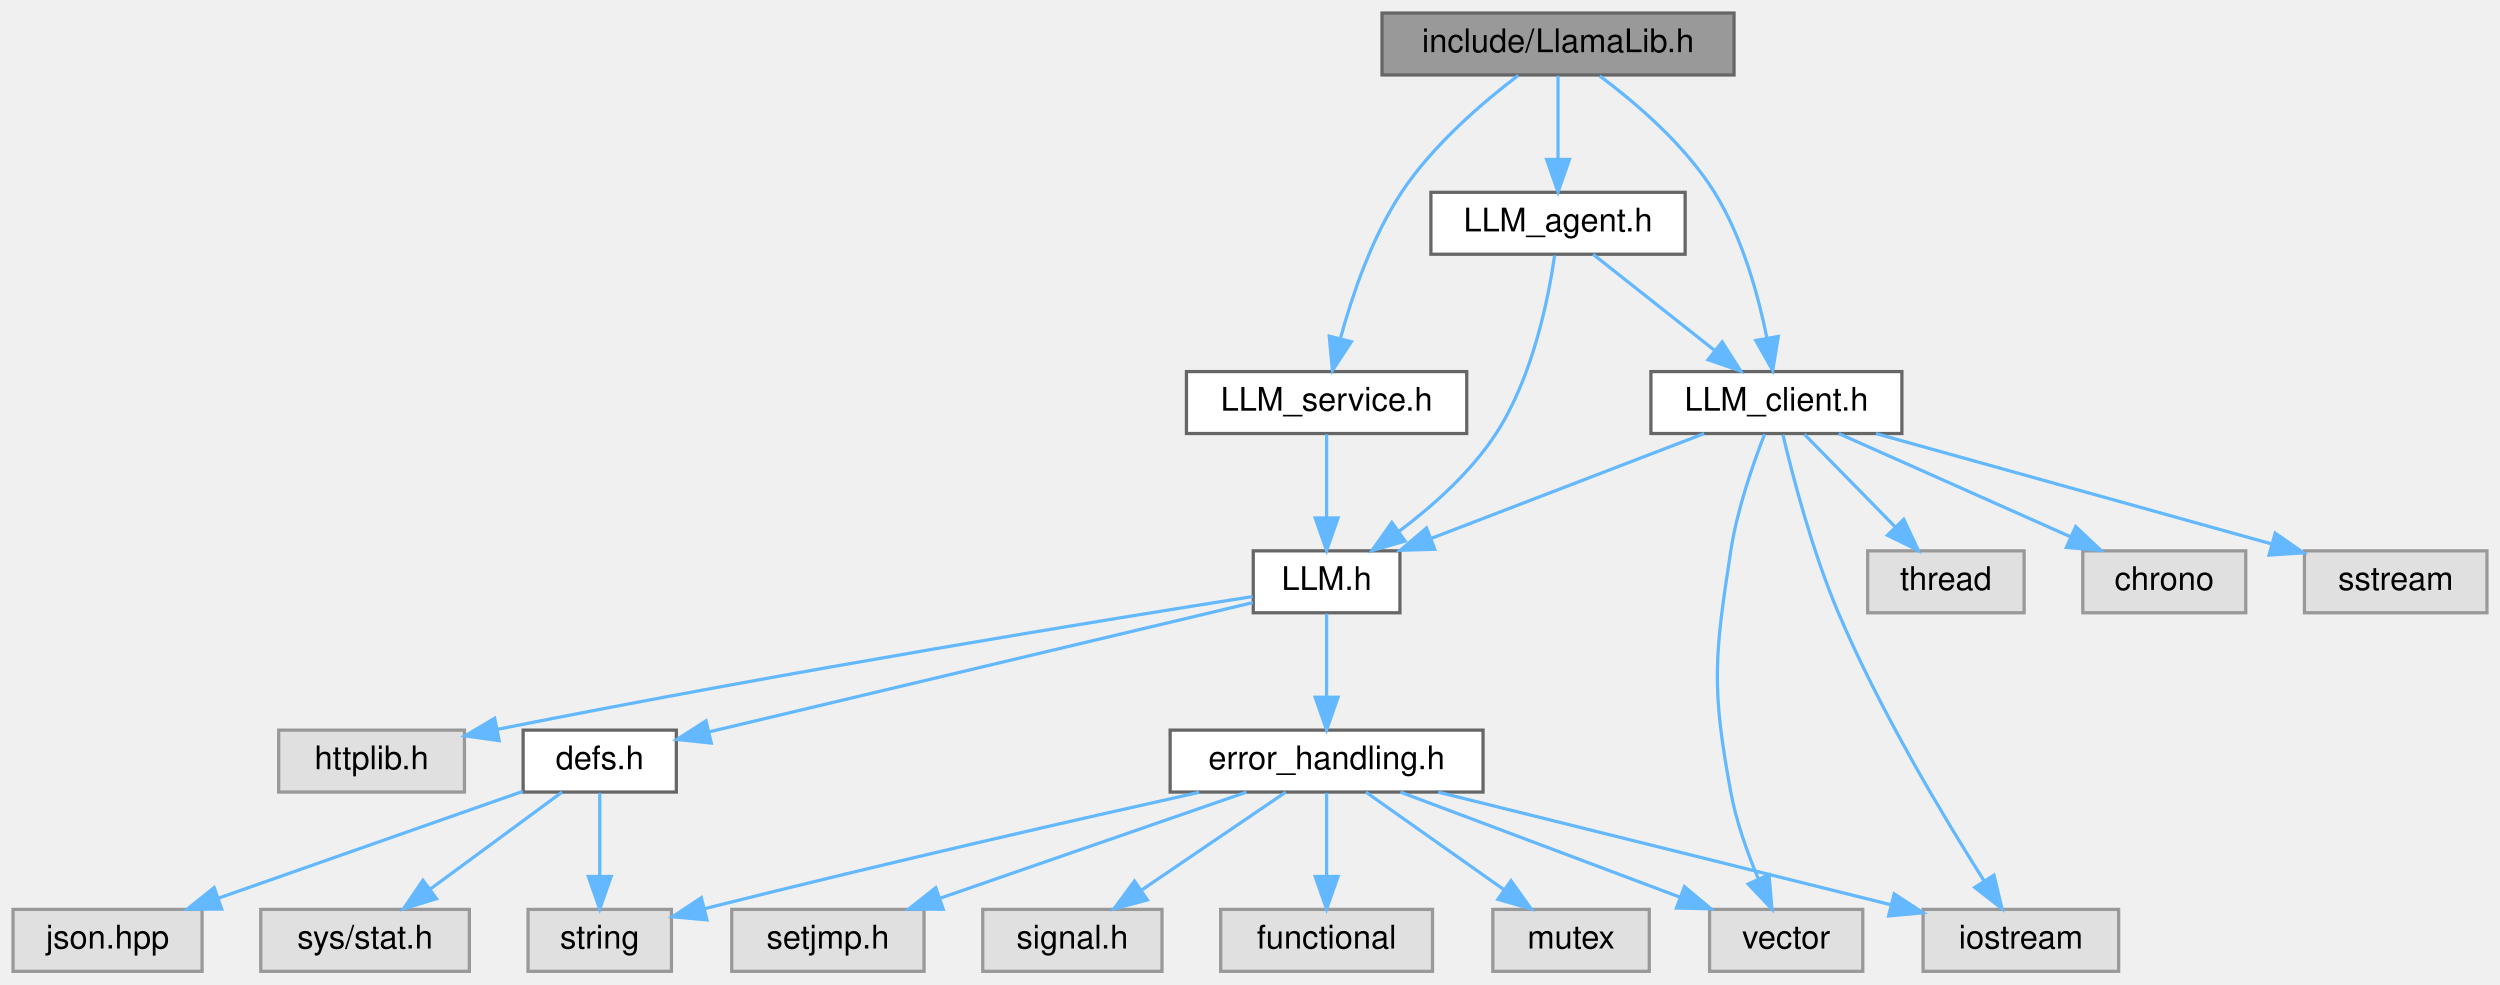
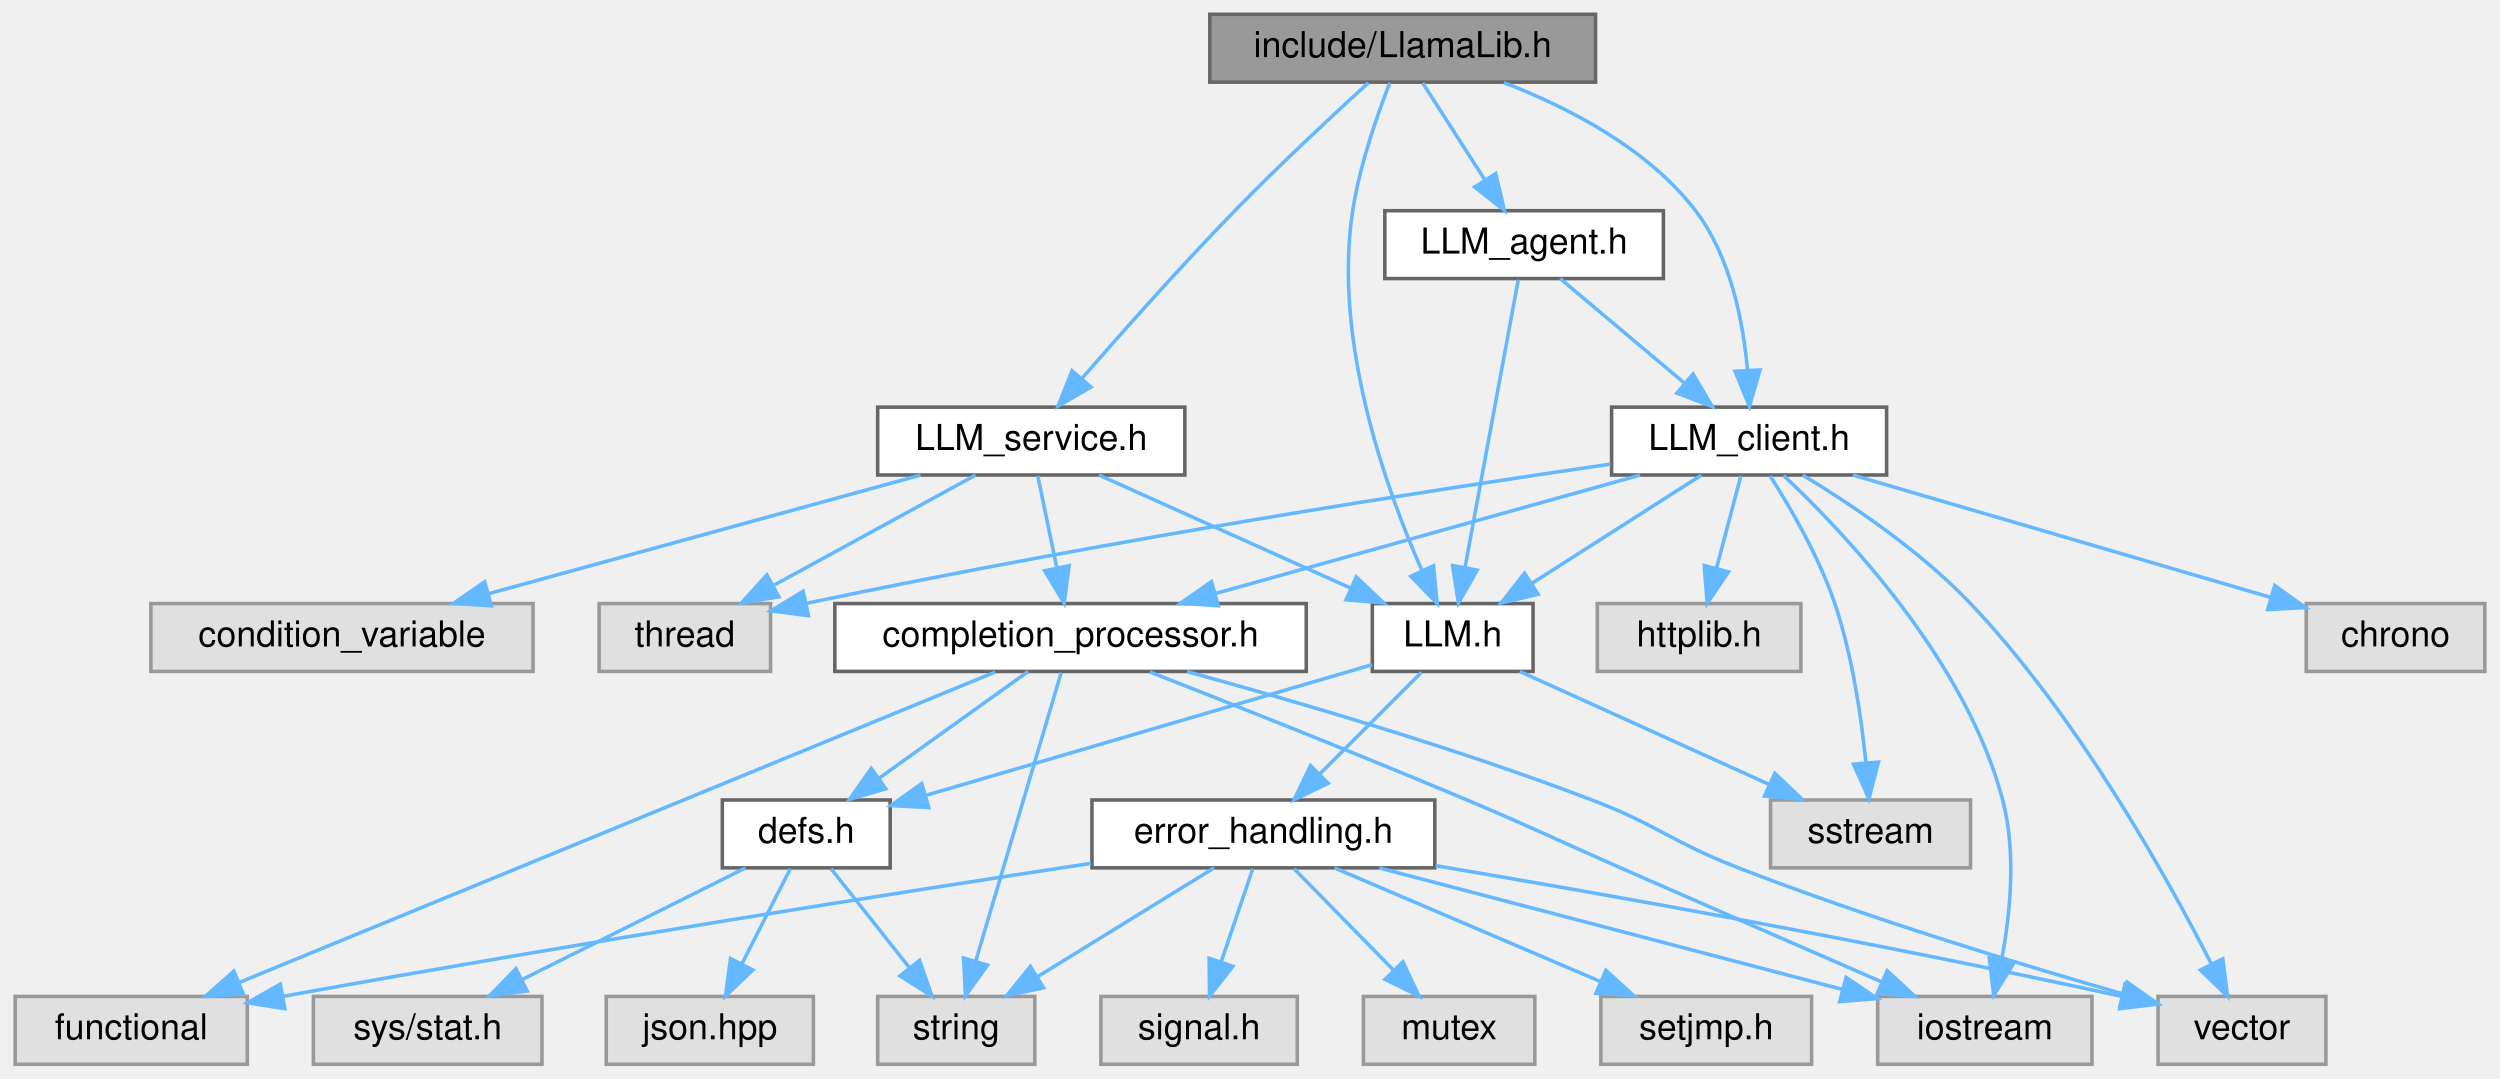
- <svg xmlns="http://www.w3.org/2000/svg" xmlns:xlink="http://www.w3.org/1999/xlink" width="767pt" height="302pt" viewBox="0.00 0.00 767.00 302.00">
+ <svg xmlns="http://www.w3.org/2000/svg" xmlns:xlink="http://www.w3.org/1999/xlink" width="700pt" height="302pt" viewBox="0.00 0.00 699.50 302.00">
  <g id="graph0" class="graph" transform="scale(1 1) rotate(0) translate(4 298)">
    <g id="Node000001" class="node">
      <g id="a_Node000001">
        <a xlink:title="Main include file for the LLama library.">
-           <polygon fill="#999999" stroke="#666666" points="528,-294 420,-294 420,-275 528,-275 528,-294" />
-           <text text-anchor="middle" x="474" y="-282" font-family="Helvetica,sans-Serif" font-size="10.00">include/LlamaLib.h</text>
+           <polygon fill="#999999" stroke="#666666" points="442.5,-294 334.5,-294 334.5,-275 442.5,-275 442.5,-294" />
+           <text text-anchor="middle" x="388.5" y="-282" font-family="Helvetica,sans-Serif" font-size="10.00">include/LlamaLib.h</text>
        </a>
      </g>
    </g>
    <g id="Node000002" class="node">
      <g id="a_Node000002">
-         <a xlink:href="LLM__client_8h.html" target="_top" xlink:title="Client interface for local and remote LLM access.">
-           <polygon fill="white" stroke="#666666" points="579.5,-184 502.5,-184 502.5,-165 579.5,-165 579.5,-184" />
-           <text text-anchor="middle" x="541" y="-172" font-family="Helvetica,sans-Serif" font-size="10.00">LLM_client.h</text>
+         <a xlink:href="LLM_8h.html" target="_top" xlink:title="Core LLM functionality interface and base classes.">
+           <polygon fill="white" stroke="#666666" points="425,-129 380,-129 380,-110 425,-110 425,-129" />
+           <text text-anchor="middle" x="402.5" y="-117" font-family="Helvetica,sans-Serif" font-size="10.00">LLM.h</text>
        </a>
      </g>
    </g>
    <g id="edge1_Node000001_Node000002" class="edge">
      <g id="a_edge1_Node000001_Node000002">
        <a xlink:title=" ">
-           <path fill="none" stroke="#63b8ff" d="M486.81,-274.69C497.66,-266.6 512.87,-253.66 522,-239 530.55,-225.26 535.44,-207.46 538.11,-194.2" />
-           <polygon fill="#63b8ff" stroke="#63b8ff" points="541.57,-194.78 539.87,-184.32 534.67,-193.55 541.57,-194.78" />
+           <path fill="none" stroke="#63b8ff" d="M384.9,-274.82C381.44,-265.99 376.47,-251.81 374.5,-239 368.93,-202.76 383.76,-161.23 393.9,-138.22" />
+           <polygon fill="#63b8ff" stroke="#63b8ff" points="397.13,-139.58 398.15,-129.03 390.78,-136.64 397.13,-139.58" />
+         </a>
+       </g>
+     </g>
+     <g id="Node000015" class="node">
+       <g id="a_Node000015">
+         <a xlink:href="LLM__client_8h.html" target="_top" xlink:title="Client interface for local and remote LLM access.">
+           <polygon fill="white" stroke="#666666" points="524,-184 447,-184 447,-165 524,-165 524,-184" />
+           <text text-anchor="middle" x="485.5" y="-172" font-family="Helvetica,sans-Serif" font-size="10.00">LLM_client.h</text>
+         </a>
+       </g>
+     </g>
+     <g id="edge15_Node000001_Node000015" class="edge">
+       <g id="a_edge15_Node000001_Node000015">
+         <a xlink:title=" ">
+           <path fill="none" stroke="#63b8ff" d="M416.84,-274.87C434.81,-267.96 457.12,-256.5 470.5,-239 480.28,-226.2 483.83,-208.03 485.04,-194.41" />
+           <polygon fill="#63b8ff" stroke="#63b8ff" points="488.55,-194.42 485.6,-184.24 481.56,-194.04 488.55,-194.42" />
+         </a>
+       </g>
+     </g>
+     <g id="Node000020" class="node">
+       <g id="a_Node000020">
+         <a xlink:href="LLM__agent_8h.html" target="_top" xlink:title="High-level conversational agent interface for LLMs.">
+           <polygon fill="white" stroke="#666666" points="461.5,-239 383.5,-239 383.5,-220 461.5,-220 461.5,-239" />
+           <text text-anchor="middle" x="422.5" y="-227" font-family="Helvetica,sans-Serif" font-size="10.00">LLM_agent.h</text>
+         </a>
+       </g>
+     </g>
+     <g id="edge29_Node000001_Node000020" class="edge">
+       <g id="a_edge29_Node000001_Node000020">
+         <a xlink:title=" ">
+           <path fill="none" stroke="#63b8ff" d="M394.11,-274.75C398.82,-267.42 405.67,-256.73 411.47,-247.7" />
+           <polygon fill="#63b8ff" stroke="#63b8ff" points="414.54,-249.4 416.99,-239.09 408.64,-245.62 414.54,-249.4" />
+         </a>
+       </g>
+     </g>
+     <g id="Node000021" class="node">
+       <g id="a_Node000021">
+         <a xlink:href="LLM__service_8h.html" target="_top" xlink:title="LLM service implementation with server capabilities.">
+           <polygon fill="white" stroke="#666666" points="327.5,-184 241.5,-184 241.5,-165 327.5,-165 327.5,-184" />
+           <text text-anchor="middle" x="284.5" y="-172" font-family="Helvetica,sans-Serif" font-size="10.00">LLM_service.h</text>
+         </a>
+       </g>
+     </g>
+     <g id="edge32_Node000001_Node000021" class="edge">
+       <g id="a_edge32_Node000001_Node000021">
+         <a xlink:title=" ">
+           <path fill="none" stroke="#63b8ff" d="M378.92,-274.85C369.27,-266.04 354.04,-251.88 341.5,-239 326.41,-223.5 309.99,-205.03 298.67,-192.01" />
+           <polygon fill="#63b8ff" stroke="#63b8ff" points="301.22,-189.61 292.03,-184.33 295.92,-194.18 301.22,-189.61" />
+         </a>
+       </g>
+     </g>
+     <g id="Node000003" class="node">
+       <g id="a_Node000003">
+         <a xlink:href="defs_8h.html" target="_top" xlink:title="File with basic definitions.">
+           <polygon fill="white" stroke="#666666" points="245,-74 198,-74 198,-55 245,-55 245,-74" />
+           <text text-anchor="middle" x="221.5" y="-62" font-family="Helvetica,sans-Serif" font-size="10.00">defs.h</text>
+         </a>
+       </g>
+     </g>
+     <g id="edge2_Node000002_Node000003" class="edge">
+       <g id="a_edge2_Node000002_Node000003">
+         <a xlink:title=" ">
+           <path fill="none" stroke="#63b8ff" d="M379.94,-111.89C348.5,-102.69 291.27,-85.93 254.88,-75.27" />
+           <polygon fill="#63b8ff" stroke="#63b8ff" points="255.79,-71.89 245.21,-72.44 253.82,-78.61 255.79,-71.89" />
+         </a>
+       </g>
+     </g>
+     <g id="Node000007" class="node">
+       <g id="a_Node000007">
+         <a xlink:href="error__handling_8h_source.html" target="_top" xlink:title=" ">
+           <polygon fill="white" stroke="#666666" points="397.5,-74 301.5,-74 301.5,-55 397.5,-55 397.5,-74" />
+           <text text-anchor="middle" x="349.5" y="-62" font-family="Helvetica,sans-Serif" font-size="10.00">error_handling.h</text>
+         </a>
+       </g>
+     </g>
+     <g id="edge6_Node000002_Node000007" class="edge">
+       <g id="a_edge6_Node000002_Node000007">
+         <a xlink:title=" ">
+           <path fill="none" stroke="#63b8ff" d="M393.75,-109.75C386.03,-102.03 374.6,-90.6 365.28,-81.28" />
+           <polygon fill="#63b8ff" stroke="#63b8ff" points="367.64,-78.69 358.09,-74.09 362.69,-83.64 367.64,-78.69" />
+         </a>
+       </g>
+     </g>
+     <g id="Node000014" class="node">
+       <g id="a_Node000014">
+         <a xlink:title=" ">
+           <polygon fill="#e0e0e0" stroke="#999999" points="547.5,-74 491.5,-74 491.5,-55 547.5,-55 547.5,-74" />
+           <text text-anchor="middle" x="519.5" y="-62" font-family="Helvetica,sans-Serif" font-size="10.00">sstream</text>
+         </a>
+       </g>
+     </g>
+     <g id="edge14_Node000002_Node000014" class="edge">
+       <g id="a_edge14_Node000002_Node000014">
+         <a xlink:title=" ">
+           <path fill="none" stroke="#63b8ff" d="M421.3,-109.98C440.12,-101.46 469.32,-88.23 491,-78.41" />
+           <polygon fill="#63b8ff" stroke="#63b8ff" points="492.7,-81.48 500.36,-74.17 489.81,-75.11 492.7,-81.48" />
+         </a>
+       </g>
+     </g>
+     <g id="Node000004" class="node">
+       <g id="a_Node000004">
+         <a xlink:title=" ">
+           <polygon fill="#e0e0e0" stroke="#999999" points="147.5,-19 83.5,-19 83.5,0 147.5,0 147.5,-19" />
+           <text text-anchor="middle" x="115.5" y="-7" font-family="Helvetica,sans-Serif" font-size="10.00">sys/stat.h</text>
+         </a>
+       </g>
+     </g>
+     <g id="edge3_Node000003_Node000004" class="edge">
+       <g id="a_edge3_Node000003_Node000004">
+         <a xlink:title=" ">
+           <path fill="none" stroke="#63b8ff" d="M204.47,-54.98C187.57,-46.54 161.44,-33.47 141.86,-23.68" />
+           <polygon fill="#63b8ff" stroke="#63b8ff" points="143.35,-20.51 132.84,-19.17 140.22,-26.77 143.35,-20.51" />
+         </a>
+       </g>
+     </g>
+     <g id="Node000005" class="node">
+       <g id="a_Node000005">
+         <a xlink:title=" ">
+           <polygon fill="#e0e0e0" stroke="#999999" points="285.5,-19 241.5,-19 241.5,0 285.5,0 285.5,-19" />
+           <text text-anchor="middle" x="263.5" y="-7" font-family="Helvetica,sans-Serif" font-size="10.00">string</text>
+         </a>
+       </g>
+     </g>
+     <g id="edge4_Node000003_Node000005" class="edge">
+       <g id="a_edge4_Node000003_Node000005">
+         <a xlink:title=" ">
+           <path fill="none" stroke="#63b8ff" d="M228.44,-54.75C234.37,-47.26 243.07,-36.28 250.32,-27.13" />
+           <polygon fill="#63b8ff" stroke="#63b8ff" points="253.23,-29.1 256.69,-19.09 247.74,-24.75 253.23,-29.1" />
+         </a>
+       </g>
+     </g>
+     <g id="Node000006" class="node">
+       <g id="a_Node000006">
+         <a xlink:title=" ">
+           <polygon fill="#e0e0e0" stroke="#999999" points="223.5,-19 165.5,-19 165.5,0 223.5,0 223.5,-19" />
+           <text text-anchor="middle" x="194.5" y="-7" font-family="Helvetica,sans-Serif" font-size="10.00">json.hpp</text>
+         </a>
+       </g>
+     </g>
+     <g id="edge5_Node000003_Node000006" class="edge">
+       <g id="a_edge5_Node000003_Node000006">
+         <a xlink:title=" ">
+           <path fill="none" stroke="#63b8ff" d="M217.04,-54.75C213.38,-47.57 208.09,-37.18 203.55,-28.27" />
+           <polygon fill="#63b8ff" stroke="#63b8ff" points="206.53,-26.41 198.88,-19.09 200.3,-29.59 206.53,-26.41" />
+         </a>
+       </g>
+     </g>
+     <g id="edge7_Node000007_Node000005" class="edge">
+       <g id="a_edge7_Node000007_Node000005">
+         <a xlink:title=" ">
+           <path fill="none" stroke="#63b8ff" d="M335.68,-54.98C322.35,-46.77 301.92,-34.18 286.19,-24.49" />
+           <polygon fill="#63b8ff" stroke="#63b8ff" points="287.92,-21.44 277.57,-19.17 284.25,-27.4 287.92,-21.44" />
+         </a>
+       </g>
+     </g>
+     <g id="Node000008" class="node">
+       <g id="a_Node000008">
+         <a xlink:title=" ">
+           <polygon fill="#e0e0e0" stroke="#999999" points="425.5,-19 377.5,-19 377.5,0 425.5,0 425.5,-19" />
+           <text text-anchor="middle" x="401.5" y="-7" font-family="Helvetica,sans-Serif" font-size="10.00">mutex</text>
+         </a>
+       </g>
+     </g>
+     <g id="edge8_Node000007_Node000008" class="edge">
+       <g id="a_edge8_Node000007_Node000008">
+         <a xlink:title=" ">
+           <path fill="none" stroke="#63b8ff" d="M358.09,-54.75C365.66,-47.03 376.88,-35.6 386.01,-26.28" />
+           <polygon fill="#63b8ff" stroke="#63b8ff" points="388.57,-28.68 393.07,-19.09 383.57,-23.78 388.57,-28.68" />
+         </a>
+       </g>
+     </g>
+     <g id="Node000009" class="node">
+       <g id="a_Node000009">
+         <a xlink:title=" ">
+           <polygon fill="#e0e0e0" stroke="#999999" points="647,-19 600,-19 600,0 647,0 647,-19" />
+           <text text-anchor="middle" x="623.5" y="-7" font-family="Helvetica,sans-Serif" font-size="10.00">vector</text>
+         </a>
+       </g>
+     </g>
+     <g id="edge9_Node000007_Node000009" class="edge">
+       <g id="a_edge9_Node000007_Node000009">
+         <a xlink:title=" ">
+           <path fill="none" stroke="#63b8ff" d="M397.71,-55.61C444.41,-47.75 517.42,-34.85 589.98,-18.98" />
+           <polygon fill="#63b8ff" stroke="#63b8ff" points="590.74,-22.4 599.75,-16.83 589.24,-15.56 590.74,-22.4" />
+         </a>
+       </g>
+     </g>
+     <g id="Node000010" class="node">
+       <g id="a_Node000010">
+         <a xlink:title=" ">
+           <polygon fill="#e0e0e0" stroke="#999999" points="503,-19 444,-19 444,0 503,0 503,-19" />
+           <text text-anchor="middle" x="473.5" y="-7" font-family="Helvetica,sans-Serif" font-size="10.00">setjmp.h</text>
+         </a>
+       </g>
+     </g>
+     <g id="edge10_Node000007_Node000010" class="edge">
+       <g id="a_edge10_Node000007_Node000010">
+         <a xlink:title=" ">
+           <path fill="none" stroke="#63b8ff" d="M369.42,-54.98C389.55,-46.38 420.88,-32.99 443.91,-23.15" />
+           <polygon fill="#63b8ff" stroke="#63b8ff" points="445.4,-26.32 453.21,-19.17 442.64,-19.88 445.4,-26.32" />
+         </a>
+       </g>
+     </g>
+     <g id="Node000011" class="node">
+       <g id="a_Node000011">
+         <a xlink:title=" ">
+           <polygon fill="#e0e0e0" stroke="#999999" points="359,-19 304,-19 304,0 359,0 359,-19" />
+           <text text-anchor="middle" x="331.5" y="-7" font-family="Helvetica,sans-Serif" font-size="10.00">signal.h</text>
+         </a>
+       </g>
+     </g>
+     <g id="edge11_Node000007_Node000011" class="edge">
+       <g id="a_edge11_Node000007_Node000011">
+         <a xlink:title=" ">
+           <path fill="none" stroke="#63b8ff" d="M346.53,-54.75C344.14,-47.72 340.71,-37.62 337.73,-28.84" />
+           <polygon fill="#63b8ff" stroke="#63b8ff" points="340.95,-27.43 334.42,-19.09 334.32,-29.68 340.95,-27.43" />
+         </a>
+       </g>
+     </g>
+     <g id="Node000012" class="node">
+       <g id="a_Node000012">
+         <a xlink:title=" ">
+           <polygon fill="#e0e0e0" stroke="#999999" points="65,-19 0,-19 0,0 65,0 65,-19" />
+           <text text-anchor="middle" x="32.5" y="-7" font-family="Helvetica,sans-Serif" font-size="10.00">functional</text>
+         </a>
+       </g>
+     </g>
+     <g id="edge12_Node000007_Node000012" class="edge">
+       <g id="a_edge12_Node000007_Node000012">
+         <a xlink:title=" ">
+           <path fill="none" stroke="#63b8ff" d="M301.22,-56.27C248.26,-48.22 160.54,-34.49 74.92,-19.01" />
+           <polygon fill="#63b8ff" stroke="#63b8ff" points="75.5,-15.56 65.04,-17.22 74.25,-22.45 75.5,-15.56" />
+         </a>
+       </g>
+     </g>
+     <g id="Node000013" class="node">
+       <g id="a_Node000013">
+         <a xlink:title=" ">
+           <polygon fill="#e0e0e0" stroke="#999999" points="581.5,-19 521.5,-19 521.5,0 581.5,0 581.5,-19" />
+           <text text-anchor="middle" x="551.5" y="-7" font-family="Helvetica,sans-Serif" font-size="10.00">iostream</text>
+         </a>
+       </g>
+     </g>
+     <g id="edge13_Node000007_Node000013" class="edge">
+       <g id="a_edge13_Node000007_Node000013">
+         <a xlink:title=" ">
+           <path fill="none" stroke="#63b8ff" d="M381.95,-54.98C417.27,-45.72 473.77,-30.89 511.73,-20.93" />
+           <polygon fill="#63b8ff" stroke="#63b8ff" points="512.65,-24.31 521.43,-18.39 510.87,-17.54 512.65,-24.31" />
+         </a>
+       </g>
+     </g>
+     <g id="edge21_Node000015_Node000002" class="edge">
+       <g id="a_edge21_Node000015_Node000002">
+         <a xlink:title=" ">
+           <path fill="none" stroke="#63b8ff" d="M472.16,-164.98C459.41,-156.84 439.95,-144.41 424.83,-134.76" />
+           <polygon fill="#63b8ff" stroke="#63b8ff" points="426.39,-131.6 416.08,-129.17 422.62,-137.5 426.39,-131.6" />
+         </a>
+       </g>
+     </g>
+     <g id="edge16_Node000015_Node000009" class="edge">
+       <g id="a_edge16_Node000015_Node000009">
+         <a xlink:title=" ">
+           <path fill="none" stroke="#63b8ff" d="M500.5,-164.98C513.87,-156.9 533.45,-143.8 547.5,-129 577.38,-97.51 602.39,-52.67 614.89,-28.17" />
+           <polygon fill="#63b8ff" stroke="#63b8ff" points="618.13,-29.52 619.47,-19.01 611.87,-26.39 618.13,-29.52" />
+         </a>
+       </g>
+     </g>
+     <g id="edge19_Node000015_Node000013" class="edge">
+       <g id="a_edge19_Node000015_Node000013">
+         <a xlink:title=" ">
+           <path fill="none" stroke="#63b8ff" d="M495.18,-164.85C512.11,-148.92 546.27,-113 556.5,-74 560.36,-59.27 558.63,-42.02 556.19,-29.22" />
+           <polygon fill="#63b8ff" stroke="#63b8ff" points="559.58,-28.3 554,-19.29 552.74,-29.81 559.58,-28.3" />
+         </a>
+       </g>
+     </g>
+     <g id="edge20_Node000015_Node000014" class="edge">
+       <g id="a_edge20_Node000015_Node000014">
+         <a xlink:title=" ">
+           <path fill="none" stroke="#63b8ff" d="M491.41,-164.71C496.96,-156.01 505.07,-142.14 509.5,-129 514.41,-114.44 516.93,-97.18 518.21,-84.33" />
+           <polygon fill="#63b8ff" stroke="#63b8ff" points="521.7,-84.61 519.05,-74.35 514.73,-84.02 521.7,-84.61" />
+         </a>
+       </g>
+     </g>
+     <g id="Node000016" class="node">
+       <g id="a_Node000016">
+         <a xlink:title=" ">
+           <polygon fill="#e0e0e0" stroke="#999999" points="211.5,-129 163.5,-129 163.5,-110 211.5,-110 211.5,-129" />
+           <text text-anchor="middle" x="187.5" y="-117" font-family="Helvetica,sans-Serif" font-size="10.00">thread</text>
+         </a>
+       </g>
+     </g>
+     <g id="edge17_Node000015_Node000016" class="edge">
+       <g id="a_edge17_Node000015_Node000016">
+         <a xlink:title=" ">
+           <path fill="none" stroke="#63b8ff" d="M446.68,-168.05C396.79,-160.8 307.31,-147.03 221.5,-129.06" />
+           <polygon fill="#63b8ff" stroke="#63b8ff" points="222.1,-125.61 211.59,-126.96 220.65,-132.46 222.1,-125.61" />
+         </a>
+       </g>
+     </g>
+     <g id="Node000017" class="node">
+       <g id="a_Node000017">
+         <a xlink:title=" ">
+           <polygon fill="#e0e0e0" stroke="#999999" points="691.5,-129 641.5,-129 641.5,-110 691.5,-110 691.5,-129" />
+           <text text-anchor="middle" x="666.5" y="-117" font-family="Helvetica,sans-Serif" font-size="10.00">chrono</text>
+         </a>
+       </g>
+     </g>
+     <g id="edge18_Node000015_Node000017" class="edge">
+       <g id="a_edge18_Node000015_Node000017">
+         <a xlink:title=" ">
+           <path fill="none" stroke="#63b8ff" d="M514.58,-164.98C546.37,-155.68 597.3,-140.76 631.31,-130.8" />
+           <polygon fill="#63b8ff" stroke="#63b8ff" points="632.67,-134.05 641.29,-127.88 630.71,-127.33 632.67,-134.05" />
+         </a>
+       </g>
+     </g>
+     <g id="Node000018" class="node">
+       <g id="a_Node000018">
+         <a xlink:href="completion__processor_8h_source.html" target="_top" xlink:title=" ">
+           <polygon fill="white" stroke="#666666" points="361.5,-129 229.5,-129 229.5,-110 361.5,-110 361.5,-129" />
+           <text text-anchor="middle" x="295.5" y="-117" font-family="Helvetica,sans-Serif" font-size="10.00">completion_processor.h</text>
+         </a>
+       </g>
+     </g>
+     <g id="edge22_Node000015_Node000018" class="edge">
+       <g id="a_edge22_Node000015_Node000018">
+         <a xlink:title=" ">
+           <path fill="none" stroke="#63b8ff" d="M454.97,-164.98C422.8,-156.01 371.94,-141.82 336.33,-131.89" />
+           <polygon fill="#63b8ff" stroke="#63b8ff" points="336.84,-128.4 326.27,-129.08 334.96,-135.14 336.84,-128.4" />
        </a>
      </g>
    </g>
    <g id="Node000019" class="node">
      <g id="a_Node000019">
-         <a xlink:href="LLM__agent_8h.html" target="_top" xlink:title="High-level conversational agent interface for LLMs.">
-           <polygon fill="white" stroke="#666666" points="513,-239 435,-239 435,-220 513,-220 513,-239" />
-           <text text-anchor="middle" x="474" y="-227" font-family="Helvetica,sans-Serif" font-size="10.00">LLM_agent.h</text>
-         </a>
-       </g>
-     </g>
-     <g id="edge21_Node000001_Node000019" class="edge">
-       <g id="a_edge21_Node000001_Node000019">
-         <a xlink:title=" ">
-           <path fill="none" stroke="#63b8ff" d="M474,-274.75C474,-267.8 474,-257.85 474,-249.13" />
-           <polygon fill="#63b8ff" stroke="#63b8ff" points="477.5,-249.09 474,-239.09 470.5,-249.09 477.5,-249.09" />
-         </a>
-       </g>
-     </g>
-     <g id="Node000020" class="node">
-       <g id="a_Node000020">
-         <a xlink:href="LLM__service_8h.html" target="_top" xlink:title="LLM service implementation with server capabilities.">
-           <polygon fill="white" stroke="#666666" points="446,-184 360,-184 360,-165 446,-165 446,-184" />
-           <text text-anchor="middle" x="403" y="-172" font-family="Helvetica,sans-Serif" font-size="10.00">LLM_service.h</text>
-         </a>
-       </g>
-     </g>
-     <g id="edge24_Node000001_Node000020" class="edge">
-       <g id="a_edge24_Node000001_Node000020">
-         <a xlink:title=" ">
-           <path fill="none" stroke="#63b8ff" d="M461.82,-274.88C451.07,-266.73 435.67,-253.59 426,-239 416.89,-225.26 410.85,-207.45 407.25,-194.19" />
-           <polygon fill="#63b8ff" stroke="#63b8ff" points="410.61,-193.17 404.79,-184.32 403.81,-194.86 410.61,-193.17" />
-         </a>
-       </g>
-     </g>
-     <g id="Node000003" class="node">
-       <g id="a_Node000003">
-         <a xlink:title=" ">
-           <polygon fill="#e0e0e0" stroke="#999999" points="567.5,-19 520.5,-19 520.5,0 567.5,0 567.5,-19" />
-           <text text-anchor="middle" x="544" y="-7" font-family="Helvetica,sans-Serif" font-size="10.00">vector</text>
-         </a>
-       </g>
-     </g>
-     <g id="edge2_Node000002_Node000003" class="edge">
-       <g id="a_edge2_Node000002_Node000003">
-         <a xlink:title=" ">
-           <path fill="none" stroke="#63b8ff" d="M537.4,-164.82C533.94,-155.99 528.97,-141.81 527,-129 522.01,-96.49 521.03,-87.34 527,-55 528.67,-45.95 532.1,-36.36 535.44,-28.41" />
-           <polygon fill="#63b8ff" stroke="#63b8ff" points="538.73,-29.65 539.63,-19.09 532.34,-26.78 538.73,-29.65" />
-         </a>
-       </g>
-     </g>
-     <g id="Node000004" class="node">
-       <g id="a_Node000004">
-         <a xlink:title=" ">
-           <polygon fill="#e0e0e0" stroke="#999999" points="617,-129 569,-129 569,-110 617,-110 617,-129" />
-           <text text-anchor="middle" x="593" y="-117" font-family="Helvetica,sans-Serif" font-size="10.00">thread</text>
-         </a>
-       </g>
-     </g>
-     <g id="edge3_Node000002_Node000004" class="edge">
-       <g id="a_edge3_Node000002_Node000004">
-         <a xlink:title=" ">
-           <path fill="none" stroke="#63b8ff" d="M549.59,-164.75C557.16,-157.03 568.38,-145.6 577.51,-136.28" />
-           <polygon fill="#63b8ff" stroke="#63b8ff" points="580.07,-138.68 584.57,-129.09 575.07,-133.78 580.07,-138.68" />
-         </a>
-       </g>
-     </g>
-     <g id="Node000005" class="node">
-       <g id="a_Node000005">
-         <a xlink:title=" ">
-           <polygon fill="#e0e0e0" stroke="#999999" points="685,-129 635,-129 635,-110 685,-110 685,-129" />
-           <text text-anchor="middle" x="660" y="-117" font-family="Helvetica,sans-Serif" font-size="10.00">chrono</text>
-         </a>
-       </g>
-     </g>
-     <g id="edge4_Node000002_Node000005" class="edge">
-       <g id="a_edge4_Node000002_Node000005">
-         <a xlink:title=" ">
-           <path fill="none" stroke="#63b8ff" d="M560.12,-164.98C579.35,-156.42 609.23,-143.11 631.31,-133.28" />
-           <polygon fill="#63b8ff" stroke="#63b8ff" points="632.82,-136.44 640.53,-129.17 629.97,-130.04 632.82,-136.44" />
-         </a>
-       </g>
-     </g>
-     <g id="Node000006" class="node">
-       <g id="a_Node000006">
-         <a xlink:title=" ">
-           <polygon fill="#e0e0e0" stroke="#999999" points="646,-19 586,-19 586,0 646,0 646,-19" />
-           <text text-anchor="middle" x="616" y="-7" font-family="Helvetica,sans-Serif" font-size="10.00">iostream</text>
-         </a>
-       </g>
-     </g>
-     <g id="edge5_Node000002_Node000006" class="edge">
-       <g id="a_edge5_Node000002_Node000006">
-         <a xlink:title=" ">
-           <path fill="none" stroke="#63b8ff" d="M542.99,-164.66C545.93,-152.19 551.99,-128.85 560,-110 572.8,-79.88 592.38,-47.22 604.67,-27.83" />
-           <polygon fill="#63b8ff" stroke="#63b8ff" points="607.75,-29.52 610.21,-19.21 601.86,-25.73 607.75,-29.52" />
-         </a>
-       </g>
-     </g>
-     <g id="Node000007" class="node">
-       <g id="a_Node000007">
-         <a xlink:title=" ">
-           <polygon fill="#e0e0e0" stroke="#999999" points="759,-129 703,-129 703,-110 759,-110 759,-129" />
-           <text text-anchor="middle" x="731" y="-117" font-family="Helvetica,sans-Serif" font-size="10.00">sstream</text>
-         </a>
-       </g>
-     </g>
-     <g id="edge6_Node000002_Node000007" class="edge">
-       <g id="a_edge6_Node000002_Node000007">
-         <a xlink:title=" ">
-           <path fill="none" stroke="#63b8ff" d="M571.53,-164.98C604.47,-155.8 656.98,-141.15 692.68,-131.19" />
-           <polygon fill="#63b8ff" stroke="#63b8ff" points="694.03,-134.45 702.72,-128.39 692.15,-127.7 694.03,-134.45" />
-         </a>
-       </g>
-     </g>
-     <g id="Node000008" class="node">
-       <g id="a_Node000008">
-         <a xlink:href="LLM_8h.html" target="_top" xlink:title="Core LLM functionality interface and base classes.">
-           <polygon fill="white" stroke="#666666" points="425.5,-129 380.5,-129 380.5,-110 425.5,-110 425.5,-129" />
-           <text text-anchor="middle" x="403" y="-117" font-family="Helvetica,sans-Serif" font-size="10.00">LLM.h</text>
-         </a>
-       </g>
-     </g>
-     <g id="edge7_Node000002_Node000008" class="edge">
-       <g id="a_edge7_Node000002_Node000008">
-         <a xlink:title=" ">
-           <path fill="none" stroke="#63b8ff" d="M518.83,-164.98C496.23,-156.3 460.94,-142.75 435.25,-132.88" />
-           <polygon fill="#63b8ff" stroke="#63b8ff" points="436.17,-129.49 425.58,-129.17 433.66,-136.02 436.17,-129.49" />
-         </a>
-       </g>
-     </g>
-     <g id="Node000009" class="node">
-       <g id="a_Node000009">
-         <a xlink:href="defs_8h.html" target="_top" xlink:title="File with basic definitions.">
-           <polygon fill="white" stroke="#666666" points="203.5,-74 156.5,-74 156.5,-55 203.5,-55 203.5,-74" />
-           <text text-anchor="middle" x="180" y="-62" font-family="Helvetica,sans-Serif" font-size="10.00">defs.h</text>
-         </a>
-       </g>
-     </g>
-     <g id="edge8_Node000008_Node000009" class="edge">
-       <g id="a_edge8_Node000008_Node000009">
-         <a xlink:title=" ">
-           <path fill="none" stroke="#63b8ff" d="M380.39,-113.13C340.96,-103.76 259.46,-84.38 213.47,-73.45" />
-           <polygon fill="#63b8ff" stroke="#63b8ff" points="214.21,-70.03 203.68,-71.13 212.6,-76.84 214.21,-70.03" />
-         </a>
-       </g>
-     </g>
-     <g id="Node000013" class="node">
-       <g id="a_Node000013">
-         <a xlink:href="error__handling_8h_source.html" target="_top" xlink:title=" ">
-           <polygon fill="white" stroke="#666666" points="451,-74 355,-74 355,-55 451,-55 451,-74" />
-           <text text-anchor="middle" x="403" y="-62" font-family="Helvetica,sans-Serif" font-size="10.00">error_handling.h</text>
-         </a>
-       </g>
-     </g>
-     <g id="edge12_Node000008_Node000013" class="edge">
-       <g id="a_edge12_Node000008_Node000013">
-         <a xlink:title=" ">
-           <path fill="none" stroke="#63b8ff" d="M403,-109.75C403,-102.8 403,-92.85 403,-84.13" />
-           <polygon fill="#63b8ff" stroke="#63b8ff" points="406.5,-84.09 403,-74.09 399.5,-84.09 406.5,-84.09" />
-         </a>
-       </g>
-     </g>
-     <g id="Node000018" class="node">
-       <g id="a_Node000018">
-         <a xlink:title=" ">
-           <polygon fill="#e0e0e0" stroke="#999999" points="138.5,-74 81.5,-74 81.5,-55 138.5,-55 138.5,-74" />
-           <text text-anchor="middle" x="110" y="-62" font-family="Helvetica,sans-Serif" font-size="10.00">httplib.h</text>
-         </a>
-       </g>
-     </g>
-     <g id="edge20_Node000008_Node000018" class="edge">
-       <g id="a_edge20_Node000008_Node000018">
-         <a xlink:title=" ">
-           <path fill="none" stroke="#63b8ff" d="M380.32,-114.98C337.14,-108.18 239.94,-92.46 148.61,-74.24" />
-           <polygon fill="#63b8ff" stroke="#63b8ff" points="149.14,-70.78 138.65,-72.24 147.77,-77.64 149.14,-70.78" />
-         </a>
-       </g>
-     </g>
-     <g id="Node000010" class="node">
-       <g id="a_Node000010">
-         <a xlink:title=" ">
-           <polygon fill="#e0e0e0" stroke="#999999" points="140,-19 76,-19 76,0 140,0 140,-19" />
-           <text text-anchor="middle" x="108" y="-7" font-family="Helvetica,sans-Serif" font-size="10.00">sys/stat.h</text>
-         </a>
-       </g>
-     </g>
-     <g id="edge9_Node000009_Node000010" class="edge">
-       <g id="a_edge9_Node000009_Node000010">
-         <a xlink:title=" ">
-           <path fill="none" stroke="#63b8ff" d="M168.43,-54.98C157.58,-47 141.12,-34.88 128.12,-25.31" />
-           <polygon fill="#63b8ff" stroke="#63b8ff" points="129.91,-22.28 119.78,-19.17 125.76,-27.92 129.91,-22.28" />
-         </a>
-       </g>
-     </g>
-     <g id="Node000011" class="node">
-       <g id="a_Node000011">
-         <a xlink:title=" ">
-           <polygon fill="#e0e0e0" stroke="#999999" points="202,-19 158,-19 158,0 202,0 202,-19" />
-           <text text-anchor="middle" x="180" y="-7" font-family="Helvetica,sans-Serif" font-size="10.00">string</text>
-         </a>
-       </g>
-     </g>
-     <g id="edge10_Node000009_Node000011" class="edge">
-       <g id="a_edge10_Node000009_Node000011">
-         <a xlink:title=" ">
-           <path fill="none" stroke="#63b8ff" d="M180,-54.75C180,-47.8 180,-37.85 180,-29.13" />
-           <polygon fill="#63b8ff" stroke="#63b8ff" points="183.5,-29.09 180,-19.09 176.5,-29.09 183.5,-29.09" />
-         </a>
-       </g>
-     </g>
-     <g id="Node000012" class="node">
-       <g id="a_Node000012">
-         <a xlink:title=" ">
-           <polygon fill="#e0e0e0" stroke="#999999" points="58,-19 0,-19 0,0 58,0 58,-19" />
-           <text text-anchor="middle" x="29" y="-7" font-family="Helvetica,sans-Serif" font-size="10.00">json.hpp</text>
-         </a>
-       </g>
-     </g>
-     <g id="edge11_Node000009_Node000012" class="edge">
-       <g id="a_edge11_Node000009_Node000012">
-         <a xlink:title=" ">
-           <path fill="none" stroke="#63b8ff" d="M156.41,-55.22C131.33,-46.42 91.44,-32.42 62.98,-22.43" />
-           <polygon fill="#63b8ff" stroke="#63b8ff" points="64.02,-19.08 53.43,-19.07 61.71,-25.69 64.02,-19.08" />
-         </a>
-       </g>
-     </g>
-     <g id="edge15_Node000013_Node000003" class="edge">
-       <g id="a_edge15_Node000013_Node000003">
-         <a xlink:title=" ">
-           <path fill="none" stroke="#63b8ff" d="M425.65,-54.98C448.85,-46.27 485.12,-32.63 511.4,-22.75" />
-           <polygon fill="#63b8ff" stroke="#63b8ff" points="512.8,-25.97 520.93,-19.17 510.34,-19.41 512.8,-25.97" />
-         </a>
-       </g>
-     </g>
-     <g id="edge19_Node000013_Node000006" class="edge">
-       <g id="a_edge19_Node000013_Node000006">
-         <a xlink:title=" ">
-           <path fill="none" stroke="#63b8ff" d="M437.22,-54.98C475.09,-45.56 536.03,-30.4 576.05,-20.44" />
-           <polygon fill="#63b8ff" stroke="#63b8ff" points="577.13,-23.78 585.99,-17.97 575.44,-16.98 577.13,-23.78" />
-         </a>
-       </g>
-     </g>
-     <g id="edge13_Node000013_Node000011" class="edge">
-       <g id="a_edge13_Node000013_Node000011">
-         <a xlink:title=" ">
-           <path fill="none" stroke="#63b8ff" d="M363.91,-54.92C327.09,-46.73 270.15,-33.79 212.04,-19.19" />
-           <polygon fill="#63b8ff" stroke="#63b8ff" points="212.88,-15.79 202.32,-16.74 211.16,-22.58 212.88,-15.79" />
-         </a>
-       </g>
-     </g>
-     <g id="Node000014" class="node">
-       <g id="a_Node000014">
-         <a xlink:title=" ">
-           <polygon fill="#e0e0e0" stroke="#999999" points="502,-19 454,-19 454,0 502,0 502,-19" />
-           <text text-anchor="middle" x="478" y="-7" font-family="Helvetica,sans-Serif" font-size="10.00">mutex</text>
-         </a>
-       </g>
-     </g>
-     <g id="edge14_Node000013_Node000014" class="edge">
-       <g id="a_edge14_Node000013_Node000014">
-         <a xlink:title=" ">
-           <path fill="none" stroke="#63b8ff" d="M415.05,-54.98C426.46,-46.92 443.83,-34.65 457.43,-25.03" />
-           <polygon fill="#63b8ff" stroke="#63b8ff" points="459.58,-27.8 465.73,-19.17 455.54,-22.08 459.58,-27.8" />
-         </a>
-       </g>
-     </g>
-     <g id="Node000015" class="node">
-       <g id="a_Node000015">
-         <a xlink:title=" ">
-           <polygon fill="#e0e0e0" stroke="#999999" points="279.5,-19 220.5,-19 220.5,0 279.5,0 279.5,-19" />
-           <text text-anchor="middle" x="250" y="-7" font-family="Helvetica,sans-Serif" font-size="10.00">setjmp.h</text>
-         </a>
-       </g>
-     </g>
-     <g id="edge16_Node000013_Node000015" class="edge">
-       <g id="a_edge16_Node000013_Node000015">
-         <a xlink:title=" ">
-           <path fill="none" stroke="#63b8ff" d="M378.42,-54.98C352.95,-46.16 312.96,-32.31 284.37,-22.41" />
-           <polygon fill="#63b8ff" stroke="#63b8ff" points="285.37,-19.05 274.77,-19.08 283.08,-25.66 285.37,-19.05" />
-         </a>
-       </g>
-     </g>
-     <g id="Node000016" class="node">
-       <g id="a_Node000016">
-         <a xlink:title=" ">
-           <polygon fill="#e0e0e0" stroke="#999999" points="352.5,-19 297.5,-19 297.5,0 352.5,0 352.5,-19" />
-           <text text-anchor="middle" x="325" y="-7" font-family="Helvetica,sans-Serif" font-size="10.00">signal.h</text>
-         </a>
-       </g>
-     </g>
-     <g id="edge17_Node000013_Node000016" class="edge">
-       <g id="a_edge17_Node000013_Node000016">
-         <a xlink:title=" ">
-           <path fill="none" stroke="#63b8ff" d="M390.47,-54.98C378.6,-46.92 360.54,-34.65 346.39,-25.03" />
-           <polygon fill="#63b8ff" stroke="#63b8ff" points="348,-21.9 337.76,-19.17 344.06,-27.69 348,-21.9" />
-         </a>
-       </g>
-     </g>
-     <g id="Node000017" class="node">
-       <g id="a_Node000017">
-         <a xlink:title=" ">
-           <polygon fill="#e0e0e0" stroke="#999999" points="435.5,-19 370.5,-19 370.5,0 435.5,0 435.5,-19" />
-           <text text-anchor="middle" x="403" y="-7" font-family="Helvetica,sans-Serif" font-size="10.00">functional</text>
-         </a>
-       </g>
-     </g>
-     <g id="edge18_Node000013_Node000017" class="edge">
-       <g id="a_edge18_Node000013_Node000017">
-         <a xlink:title=" ">
-           <path fill="none" stroke="#63b8ff" d="M403,-54.75C403,-47.8 403,-37.85 403,-29.13" />
-           <polygon fill="#63b8ff" stroke="#63b8ff" points="406.5,-29.09 403,-19.09 399.5,-29.09 406.5,-29.09" />
-         </a>
-       </g>
-     </g>
-     <g id="edge23_Node000019_Node000002" class="edge">
-       <g id="a_edge23_Node000019_Node000002">
-         <a xlink:title=" ">
-           <path fill="none" stroke="#63b8ff" d="M484.76,-219.98C494.77,-212.07 509.89,-200.11 521.93,-190.58" />
-           <polygon fill="#63b8ff" stroke="#63b8ff" points="524.37,-193.12 530.04,-184.17 520.03,-187.63 524.37,-193.12" />
-         </a>
-       </g>
-     </g>
-     <g id="edge22_Node000019_Node000008" class="edge">
-       <g id="a_edge22_Node000019_Node000008">
-         <a xlink:title=" ">
-           <path fill="none" stroke="#63b8ff" d="M472.96,-219.62C471.1,-206.7 466.3,-182.36 455,-165 447.3,-153.17 435.56,-142.74 425.18,-134.96" />
-           <polygon fill="#63b8ff" stroke="#63b8ff" points="427.07,-132.01 416.9,-129.07 423.02,-137.72 427.07,-132.01" />
-         </a>
-       </g>
-     </g>
-     <g id="edge25_Node000020_Node000008" class="edge">
-       <g id="a_edge25_Node000020_Node000008">
-         <a xlink:title=" ">
-           <path fill="none" stroke="#63b8ff" d="M403,-164.75C403,-157.8 403,-147.85 403,-139.13" />
-           <polygon fill="#63b8ff" stroke="#63b8ff" points="406.5,-139.09 403,-129.09 399.5,-139.09 406.5,-139.09" />
+         <a xlink:title=" ">
+           <polygon fill="#e0e0e0" stroke="#999999" points="500,-129 443,-129 443,-110 500,-110 500,-129" />
+           <text text-anchor="middle" x="471.5" y="-117" font-family="Helvetica,sans-Serif" font-size="10.00">httplib.h</text>
+         </a>
+       </g>
+     </g>
+     <g id="edge28_Node000015_Node000019" class="edge">
+       <g id="a_edge28_Node000015_Node000019">
+         <a xlink:title=" ">
+           <path fill="none" stroke="#63b8ff" d="M483.19,-164.75C481.33,-157.72 478.66,-147.62 476.35,-138.84" />
+           <polygon fill="#63b8ff" stroke="#63b8ff" points="479.71,-137.86 473.77,-129.09 472.94,-139.65 479.71,-137.86" />
+         </a>
+       </g>
+     </g>
+     <g id="edge26_Node000018_Node000003" class="edge">
+       <g id="a_edge26_Node000018_Node000003">
+         <a xlink:title=" ">
+           <path fill="none" stroke="#63b8ff" d="M283.61,-109.98C272.35,-101.92 255.21,-89.65 241.79,-80.03" />
+           <polygon fill="#63b8ff" stroke="#63b8ff" points="243.77,-77.15 233.61,-74.17 239.7,-82.84 243.77,-77.15" />
+         </a>
+       </g>
+     </g>
+     <g id="edge23_Node000018_Node000005" class="edge">
+       <g id="a_edge23_Node000018_Node000005">
+         <a xlink:title=" ">
+           <path fill="none" stroke="#63b8ff" d="M292.88,-109.66C287.68,-92.09 275.93,-52.45 268.97,-28.95" />
+           <polygon fill="#63b8ff" stroke="#63b8ff" points="272.26,-27.75 266.07,-19.16 265.55,-29.74 272.26,-27.75" />
+         </a>
+       </g>
+     </g>
+     <g id="edge24_Node000018_Node000009" class="edge">
+       <g id="a_edge24_Node000018_Node000009">
+         <a xlink:title=" ">
+           <path fill="none" stroke="#63b8ff" d="M328.12,-109.95C358,-101.79 403.26,-88.61 441.5,-74 460.26,-66.83 463.77,-62.26 482.5,-55 518.63,-40.99 561.18,-28.03 590.01,-19.75" />
+           <polygon fill="#63b8ff" stroke="#63b8ff" points="591.32,-23.02 599.98,-16.92 589.4,-16.29 591.32,-23.02" />
+         </a>
+       </g>
+     </g>
+     <g id="edge25_Node000018_Node000012" class="edge">
+       <g id="a_edge25_Node000018_Node000012">
+         <a xlink:title=" ">
+           <path fill="none" stroke="#63b8ff" d="M274.42,-109.84C227.95,-90.76 116.54,-45.01 62.67,-22.89" />
+           <polygon fill="#63b8ff" stroke="#63b8ff" points="63.89,-19.61 53.31,-19.05 61.23,-26.08 63.89,-19.61" />
+         </a>
+       </g>
+     </g>
+     <g id="edge27_Node000018_Node000013" class="edge">
+       <g id="a_edge27_Node000018_Node000013">
+         <a xlink:title=" ">
+           <path fill="none" stroke="#63b8ff" d="M317.71,-109.86C340.18,-101.05 375.89,-86.9 406.5,-74 425.76,-65.89 430.37,-63.4 449.5,-55 474.13,-44.19 502.14,-31.97 522.56,-23.08" />
+           <polygon fill="#63b8ff" stroke="#63b8ff" points="524.16,-26.2 531.93,-19 521.37,-19.78 524.16,-26.2" />
+         </a>
+       </g>
+     </g>
+     <g id="edge30_Node000020_Node000002" class="edge">
+       <g id="a_edge30_Node000020_Node000002">
+         <a xlink:title=" ">
+           <path fill="none" stroke="#63b8ff" d="M420.86,-219.66C417.62,-202.17 410.33,-162.8 405.98,-139.27" />
+           <polygon fill="#63b8ff" stroke="#63b8ff" points="409.37,-138.35 404.1,-129.16 402.48,-139.63 409.37,-138.35" />
+         </a>
+       </g>
+     </g>
+     <g id="edge31_Node000020_Node000015" class="edge">
+       <g id="a_edge31_Node000020_Node000015">
+         <a xlink:title=" ">
+           <path fill="none" stroke="#63b8ff" d="M432.62,-219.98C441.94,-212.15 455.97,-200.34 467.24,-190.86" />
+           <polygon fill="#63b8ff" stroke="#63b8ff" points="469.79,-193.29 475.19,-184.17 465.29,-187.93 469.79,-193.29" />
+         </a>
+       </g>
+     </g>
+     <g id="edge35_Node000021_Node000002" class="edge">
+       <g id="a_edge35_Node000021_Node000002">
+         <a xlink:title=" ">
+           <path fill="none" stroke="#63b8ff" d="M303.46,-164.98C322.53,-156.42 352.16,-143.11 374.05,-133.28" />
+           <polygon fill="#63b8ff" stroke="#63b8ff" points="375.51,-136.46 383.2,-129.17 372.64,-130.07 375.51,-136.46" />
+         </a>
+       </g>
+     </g>
+     <g id="edge33_Node000021_Node000016" class="edge">
+       <g id="a_edge33_Node000021_Node000016">
+         <a xlink:title=" ">
+           <path fill="none" stroke="#63b8ff" d="M268.92,-164.98C253.73,-156.69 230.4,-143.94 212.6,-134.22" />
+           <polygon fill="#63b8ff" stroke="#63b8ff" points="213.82,-130.89 203.37,-129.17 210.47,-137.04 213.82,-130.89" />
+         </a>
+       </g>
+     </g>
+     <g id="edge36_Node000021_Node000018" class="edge">
+       <g id="a_edge36_Node000021_Node000018">
+         <a xlink:title=" ">
+           <path fill="none" stroke="#63b8ff" d="M286.32,-164.75C287.76,-157.8 289.82,-147.85 291.63,-139.13" />
+           <polygon fill="#63b8ff" stroke="#63b8ff" points="295.11,-139.59 293.72,-129.09 288.26,-138.17 295.11,-139.59" />
+         </a>
+       </g>
+     </g>
+     <g id="Node000022" class="node">
+       <g id="a_Node000022">
+         <a xlink:title=" ">
+           <polygon fill="#e0e0e0" stroke="#999999" points="145,-129 38,-129 38,-110 145,-110 145,-129" />
+           <text text-anchor="middle" x="91.5" y="-117" font-family="Helvetica,sans-Serif" font-size="10.00">condition_variable</text>
+         </a>
+       </g>
+     </g>
+     <g id="edge34_Node000021_Node000022" class="edge">
+       <g id="a_edge34_Node000021_Node000022">
+         <a xlink:title=" ">
+           <path fill="none" stroke="#63b8ff" d="M253.49,-164.98C220.67,-155.97 168.7,-141.7 132.51,-131.76" />
+           <polygon fill="#63b8ff" stroke="#63b8ff" points="133.32,-128.36 122.75,-129.08 131.47,-135.11 133.32,-128.36" />
        </a>
      </g>
    </g>
  </g>
</svg>
